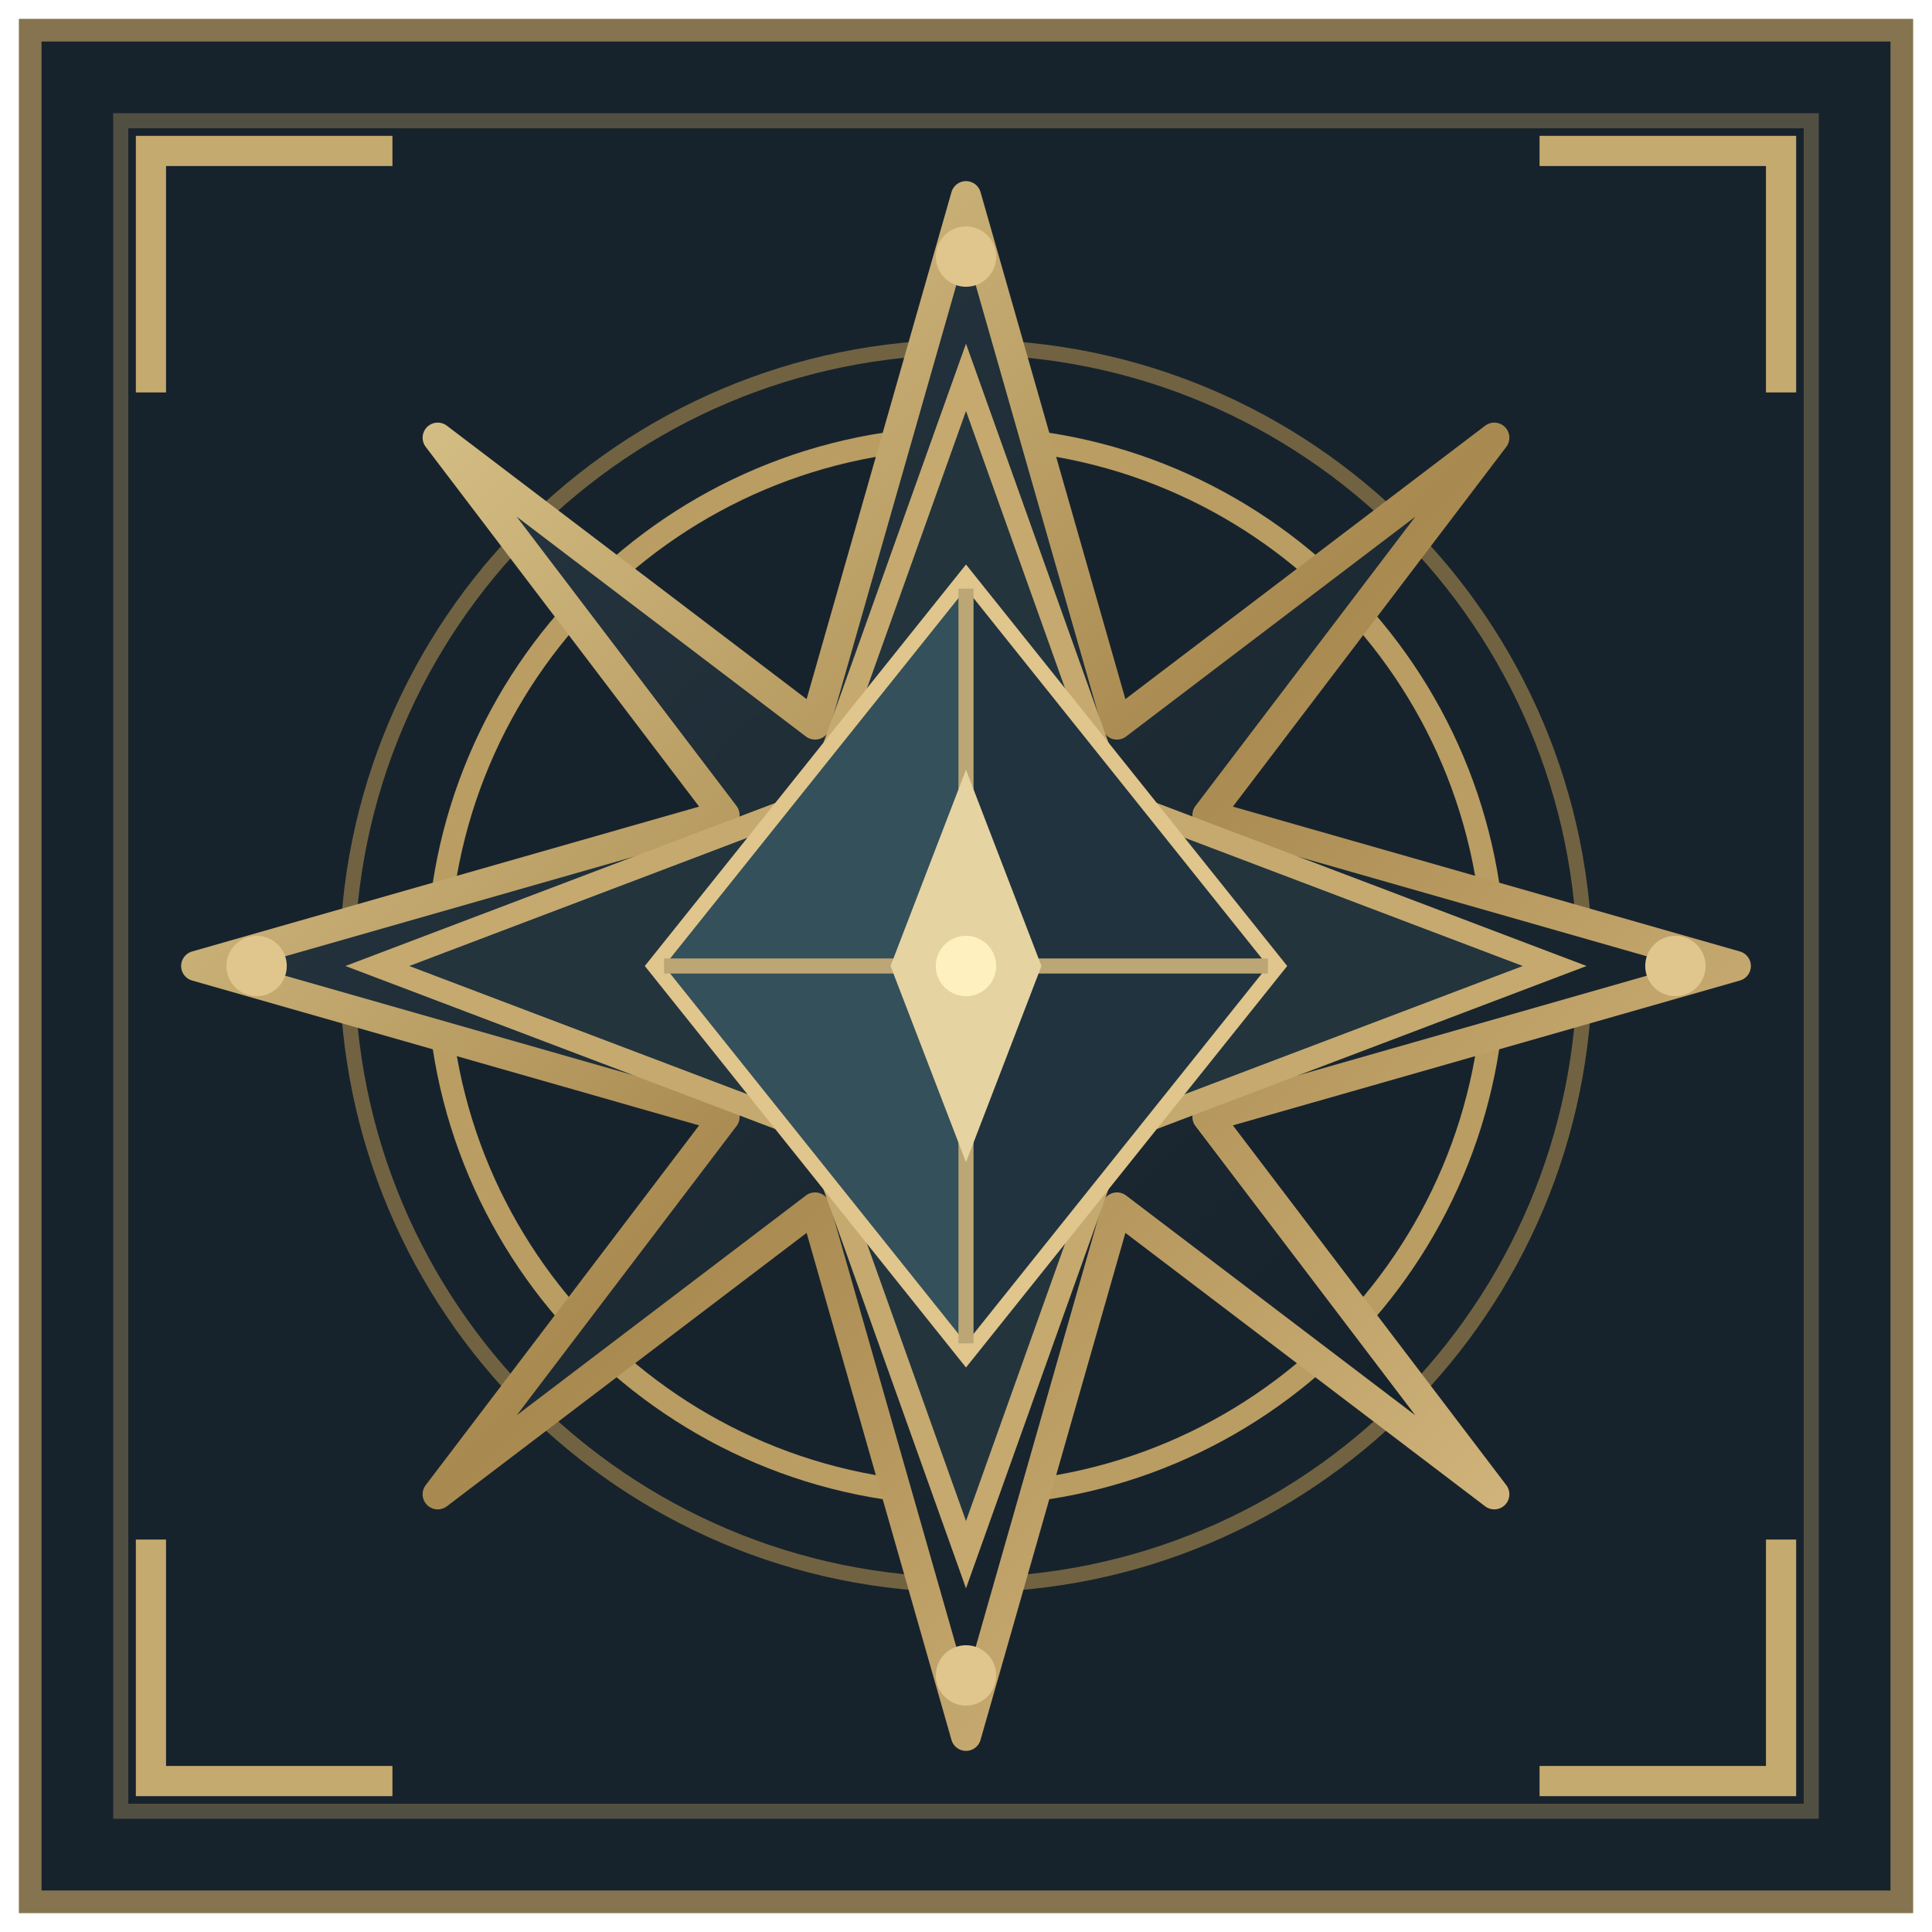
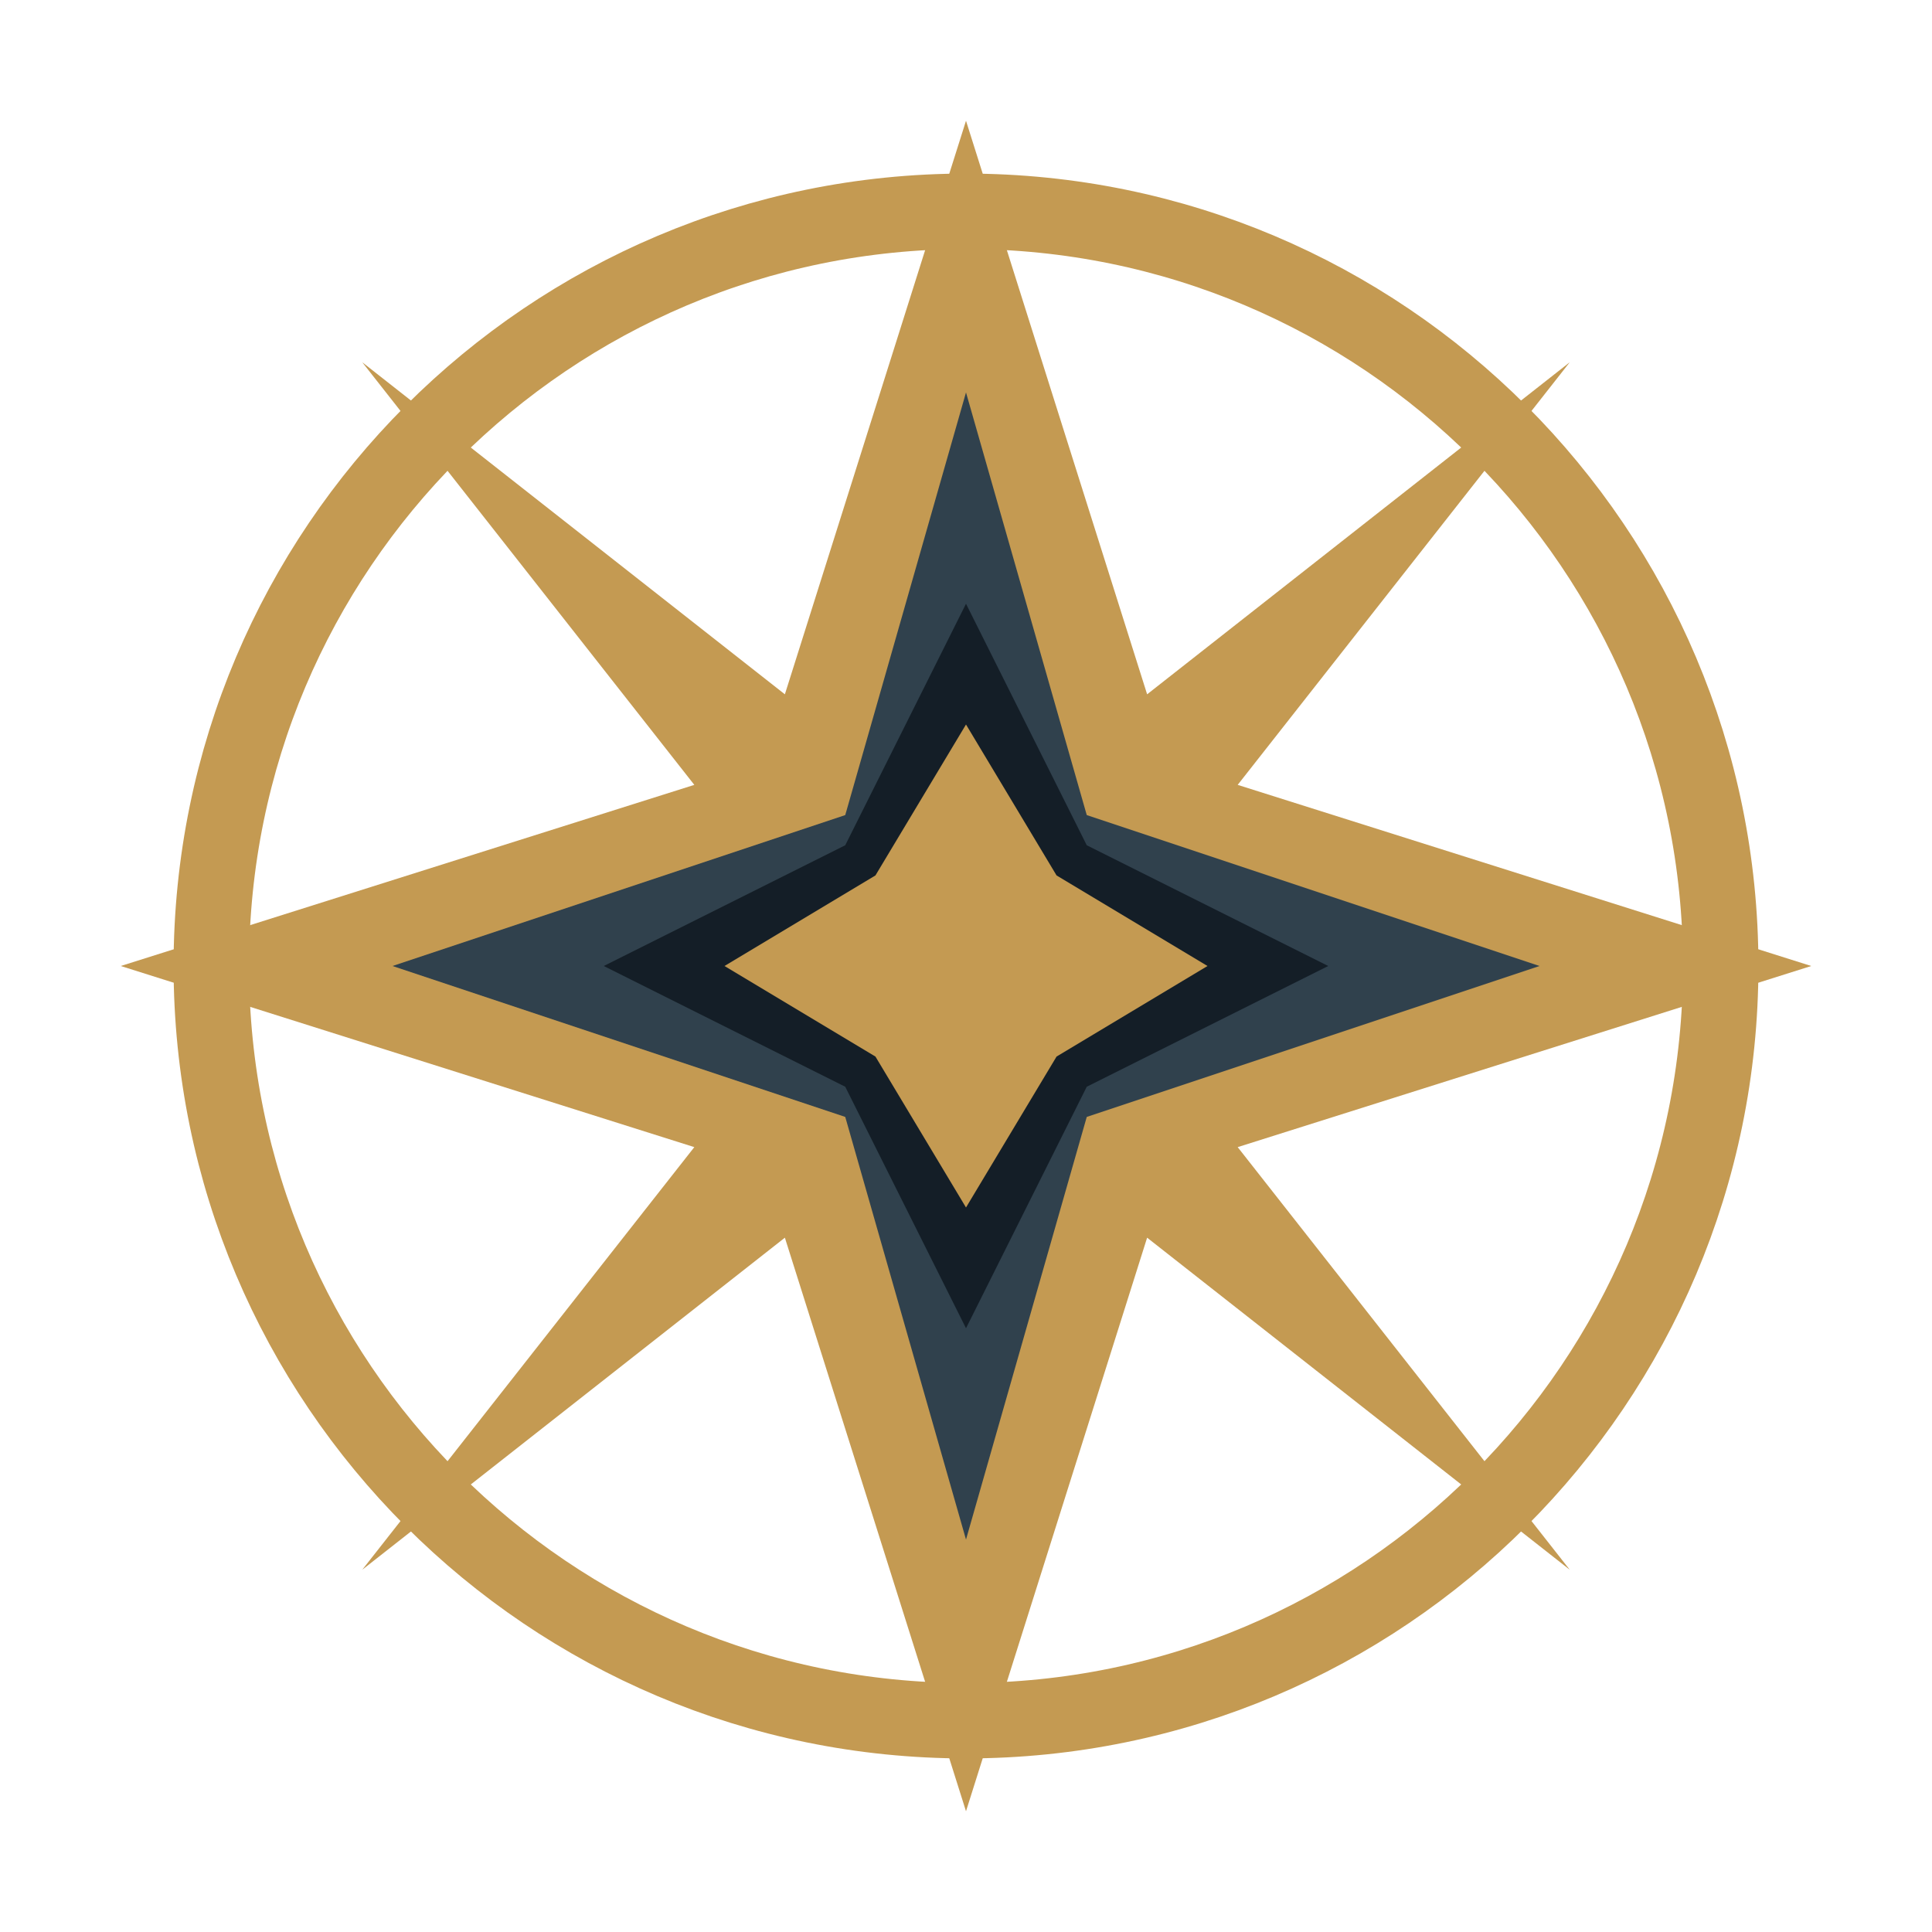
- <svg xmlns="http://www.w3.org/2000/svg" viewBox="0 0 128 128" width="128" height="128">
-   <defs>
-     <linearGradient id="gold" x1="0" y1="0" x2="1" y2="1">
-       <stop offset="0" stop-color="#E6D39A" />
-       <stop offset=".5" stop-color="#A8894F" />
-       <stop offset="1" stop-color="#E0C58C" />
-     </linearGradient>
-     <linearGradient id="navy" x1="0" y1="0" x2="1" y2="1">
-       <stop offset="0" stop-color="#283943" />
-       <stop offset="1" stop-color="#111B24" />
-     </linearGradient>
-   </defs>
-   <rect x="2" y="2" width="124" height="124" fill="#17232C" stroke="#85744F" stroke-width="1.5" />
-   <rect x="8" y="8" width="112" height="112" fill="none" stroke="#514F42" />
-   <path d="M10 26V10H26 M102 10H118V26 M118 102V118H102 M26 118H10V102" fill="none" stroke="#C5AA70" stroke-width="2" />
-   <circle cx="64" cy="64" r="41" fill="none" stroke="#716342" />
-   <circle cx="64" cy="64" r="35" fill="none" stroke="#B99D62" stroke-width="1.5" />
-   <path d="M64 13 L74 48 L99 29 L80 54 L115 64 L80 74 L99 99 L74 80 L64 115 L54 80 L29 99 L48 74 L13 64 L48 54 L29 29 L54 48Z" fill="url(#navy)" stroke="url(#gold)" stroke-width="2" stroke-linejoin="round" />
-   <path d="M64 25 L74 53 L103 64 L74 75 L64 103 L54 75 L25 64 L54 53Z" fill="#23343D" stroke="#C5A96F" stroke-width="1.5" />
-   <path d="M64 39 L84 64 L64 89 L44 64Z" fill="#13242D" stroke="#E0C58C" stroke-width="2" />
-   <path d="M64 39 L64 89 L44 64Z" fill="#34505A" />
-   <path d="M64 39 L84 64 L64 89Z" fill="#20333E" />
-   <path d="M44 64H84 M64 39L64 89" stroke="#BCA675" />
-   <path d="M64 51L69 64L64 77L59 64Z" fill="#E5D3A2" />
-   <circle cx="64" cy="64" r="2" fill="#FFF0C0" />
-   <g fill="#E0C58C">
-     <circle cx="64" cy="17" r="2" />
-     <circle cx="64" cy="111" r="2" />
-     <circle cx="17" cy="64" r="2" />
-     <circle cx="111" cy="64" r="2" />
-   </g>
+ <svg xmlns="http://www.w3.org/2000/svg" viewBox="0 0 64 64" width="64" height="64">
+   <circle cx="32" cy="32" r="25" fill="none" stroke="#C49A52" stroke-width="2.5" />
+   <path d="M32 4L38 23L52 12L41 26L60 32L41 38L52 52L38 41L32 60L26 41L12 52L23 38L4 32L23 26L12 12L26 23Z" fill="#C49A52" />
+   <path d="M32 13L36 27L51 32L36 37L32 51L28 37L13 32L28 27Z" fill="#30414D" />
+   <path d="M32 20L36 28L44 32L36 36L32 44L28 36L20 32L28 28Z" fill="#141E27" />
+   <path d="M32 24L35 29L40 32L35 35L32 40L29 35L24 32L29 29Z" fill="#C49A52" />
</svg>
